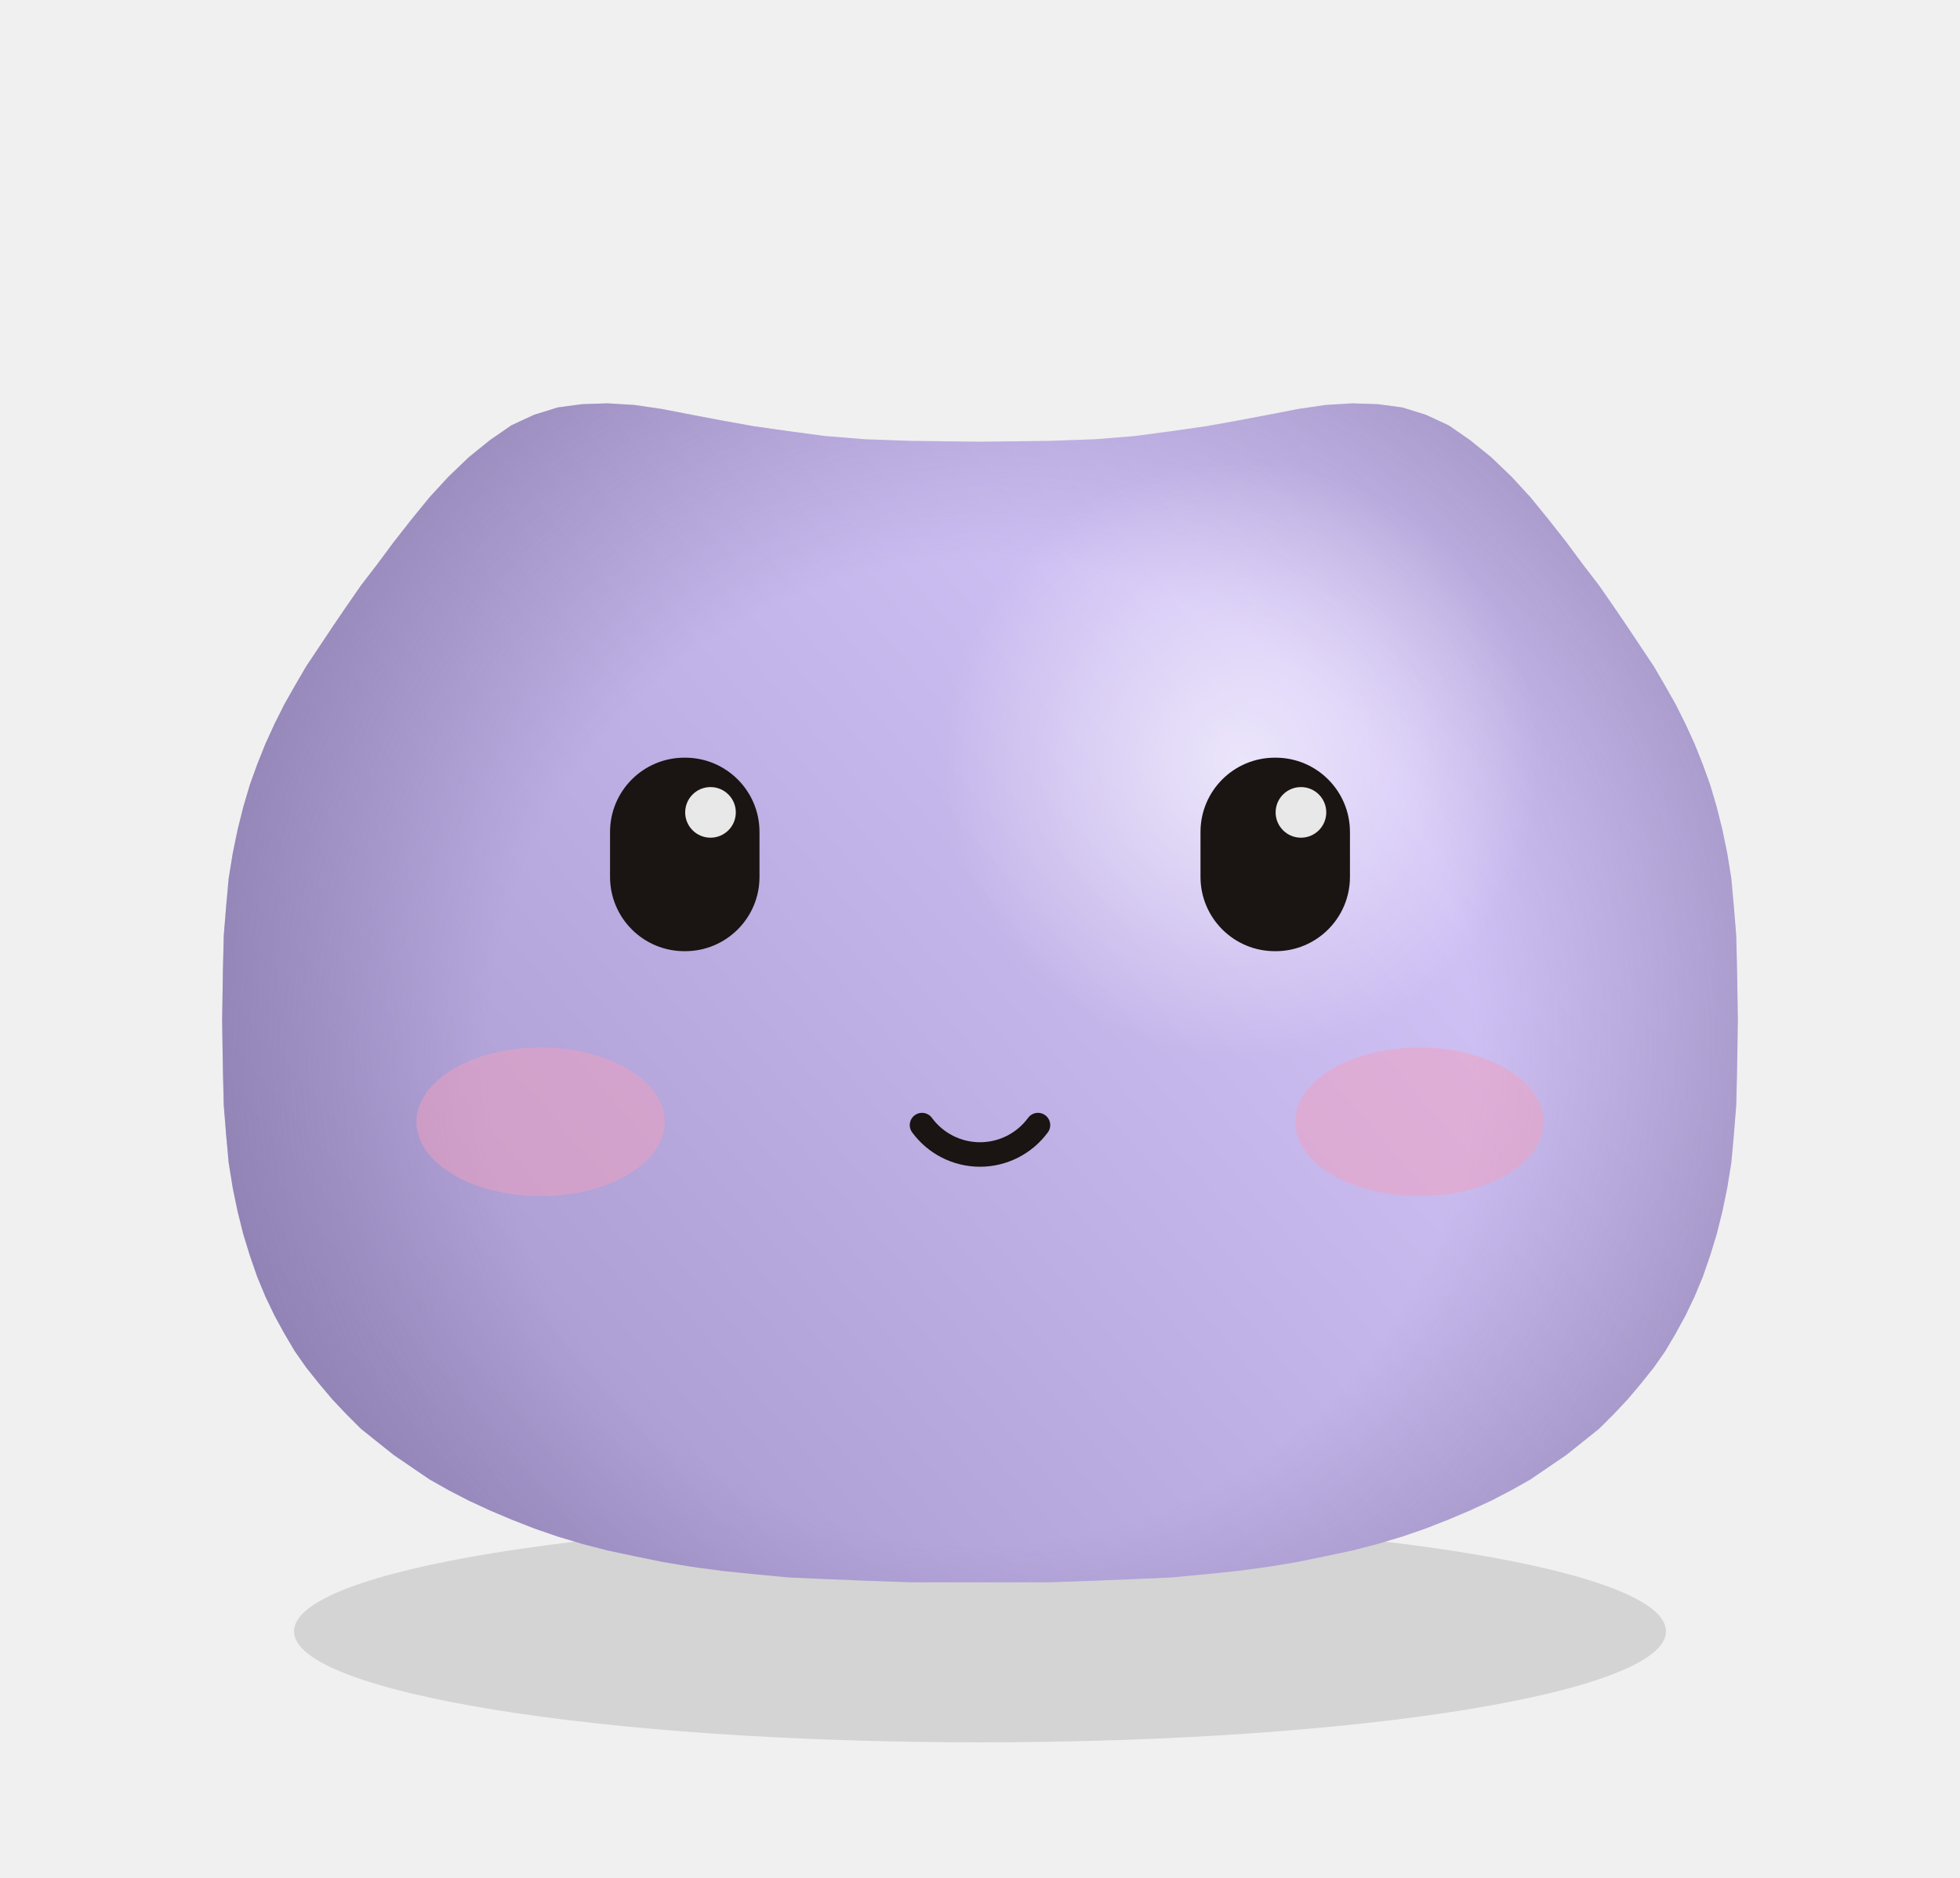
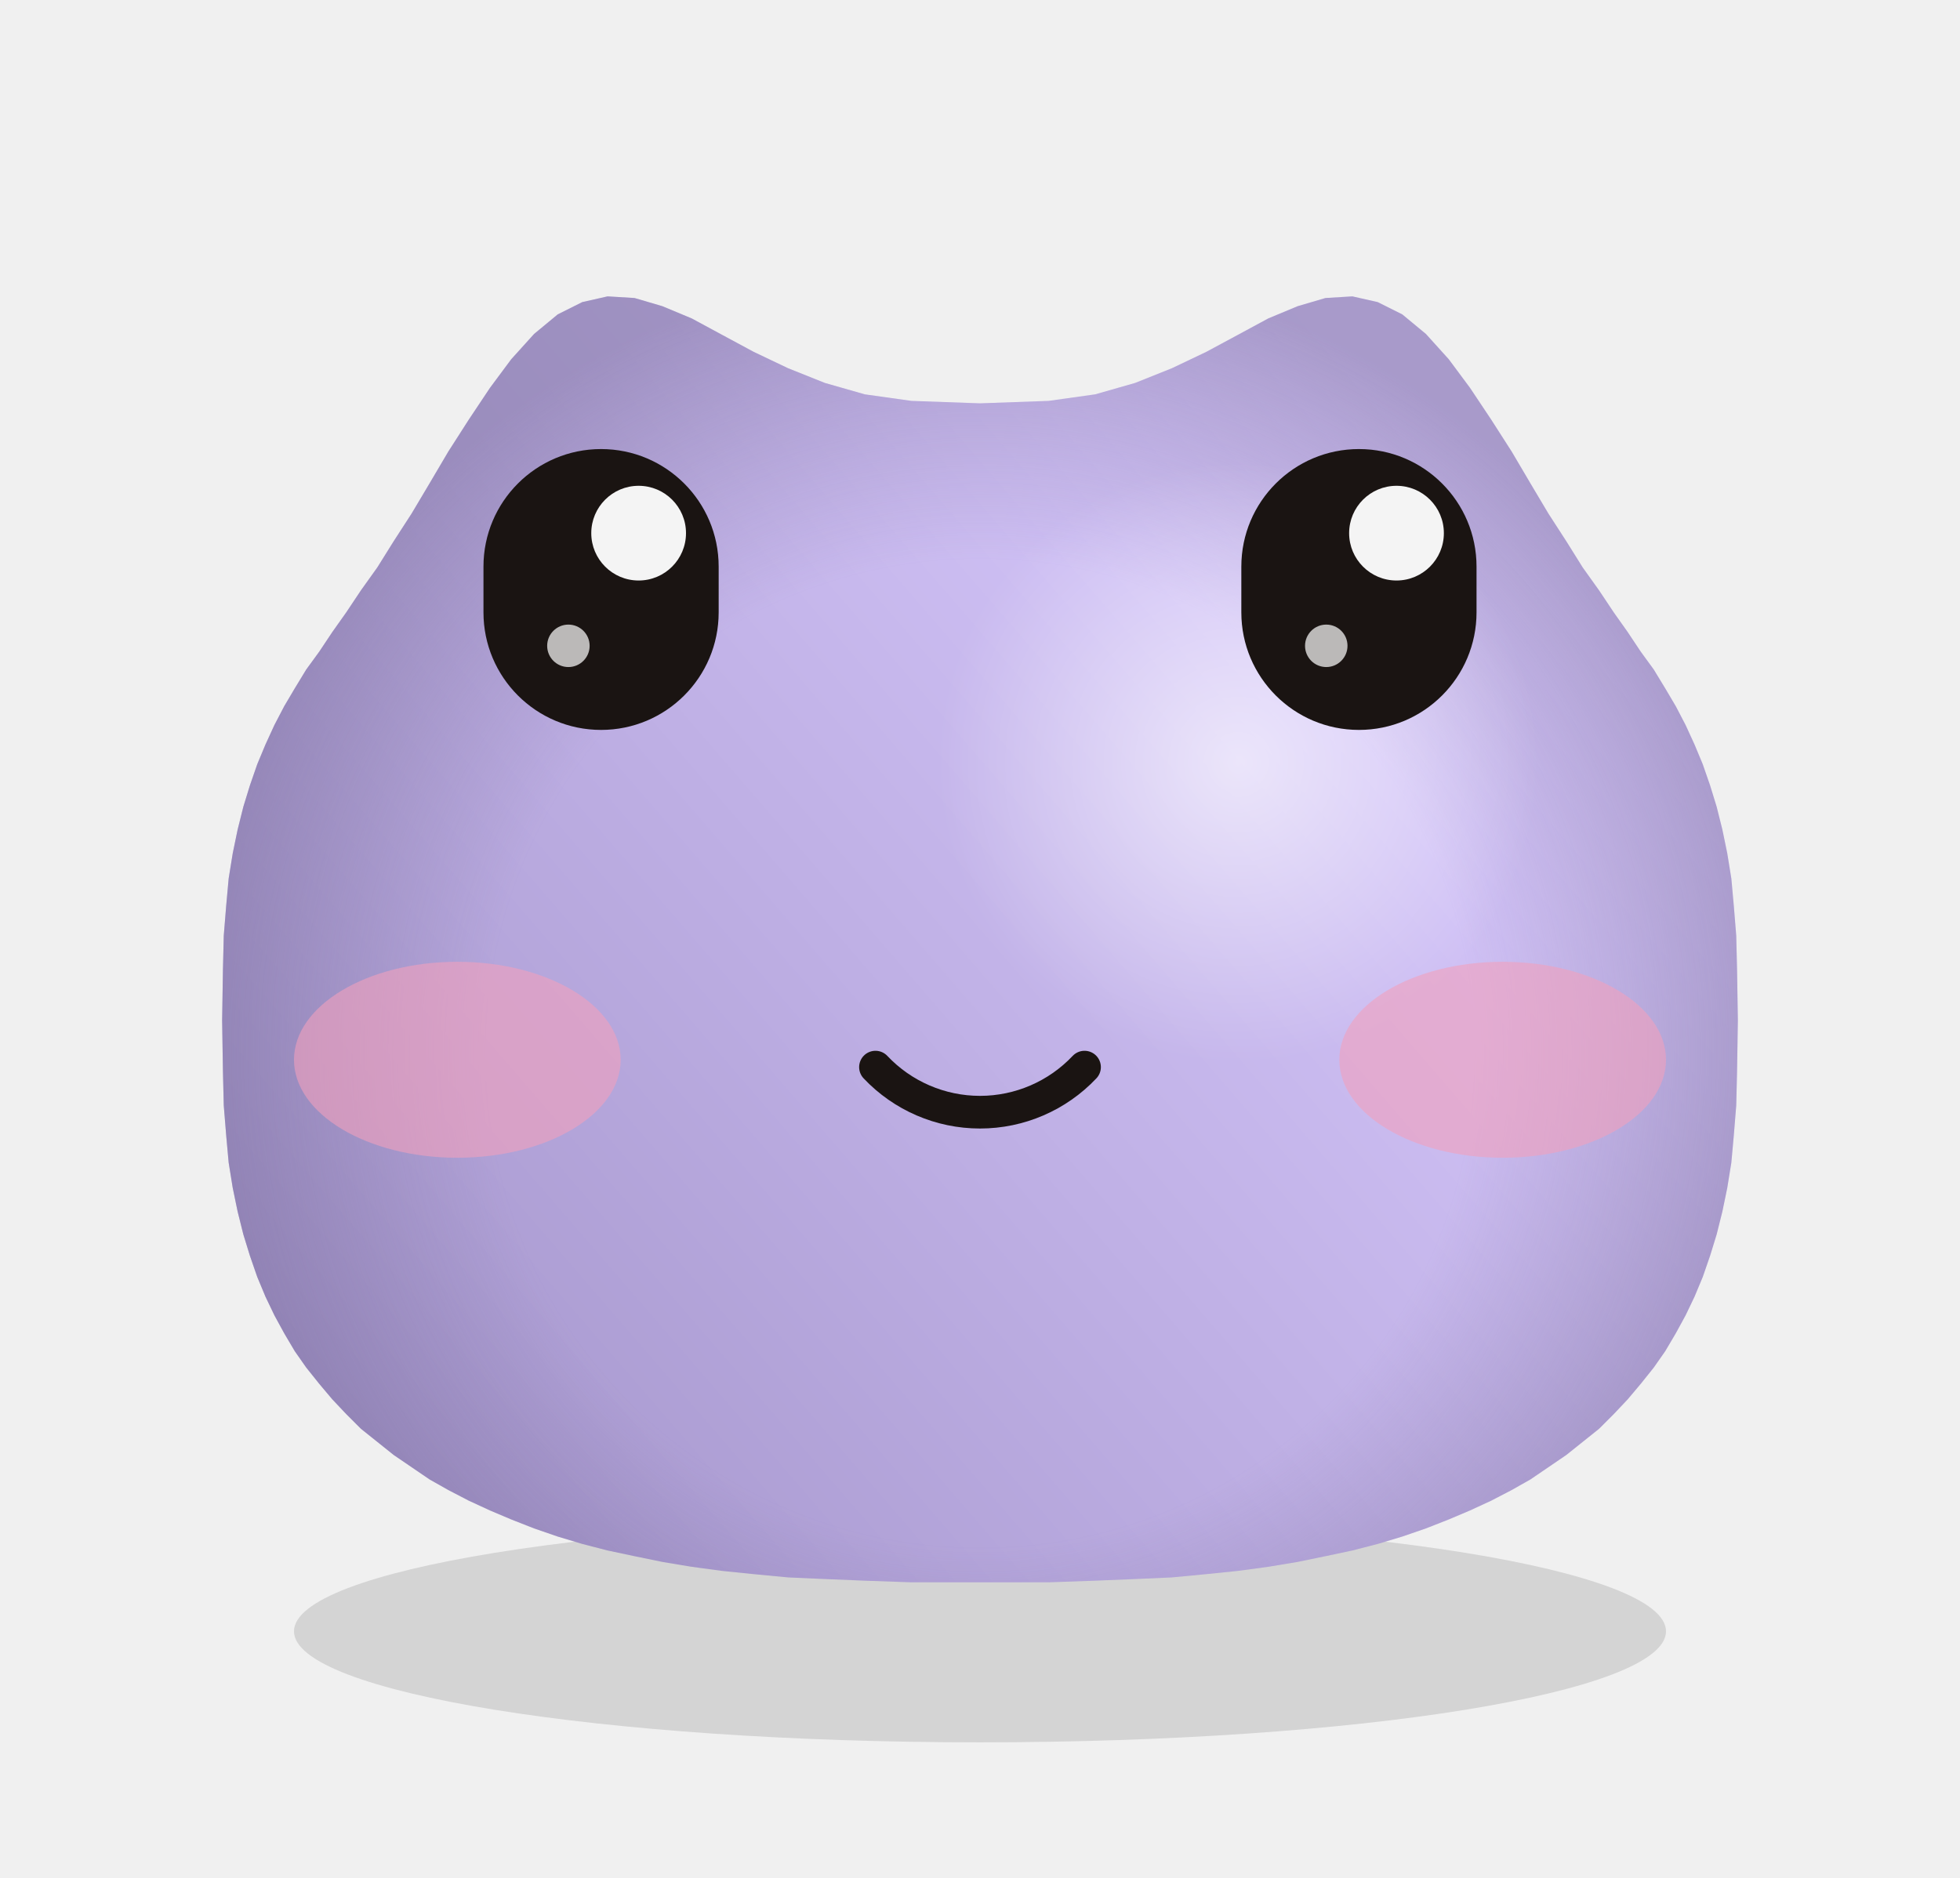
<svg xmlns="http://www.w3.org/2000/svg" viewBox="-120 -125 240 230" width="240" height="230">
  <defs>
    <linearGradient id="g" gradientUnits="userSpaceOnUse" x1="65.0" y1="-58.5" x2="-74.2" y2="61.9">
      <stop offset="0" stop-color="#dacbff" />
      <stop offset="1" stop-color="#a495cb" />
    </linearGradient>
    <radialGradient id="r" gradientUnits="userSpaceOnUse" cx="0" cy="4" r="97.4">
      <stop offset=".62" stop-color="#766996" stop-opacity="0" />
      <stop offset="1" stop-color="#766996" stop-opacity=".5" />
    </radialGradient>
    <radialGradient id="h" gradientUnits="userSpaceOnUse" cx="31.6" cy="-31.6" r="36.8">
      <stop offset="0" stop-color="#fff" stop-opacity=".6" />
      <stop offset="1" stop-color="#fff" stop-opacity="0" />
    </radialGradient>
  </defs>
  <ellipse cx="0" cy="74.8" rx="84.0" ry="13.6" fill="#000" opacity=".12" />
-   <path d="M92.8 0.0 L92.7 6.3 L92.6 10.4 L92.3 14.1 L92.0 17.4 L91.5 20.5 L90.9 23.4 L90.2 26.2 L89.4 28.8 L88.5 31.4 L87.5 33.8 L86.4 36.1 L85.2 38.3 L83.9 40.5 L82.5 42.5 L80.9 44.5 L79.3 46.4 L77.6 48.2 L75.8 50.0 L73.8 51.6 L71.8 53.2 L69.6 54.7 L67.4 56.2 L65.1 57.5 L62.6 58.8 L60.0 60.0 L57.4 61.1 L54.6 62.2 L51.7 63.2 L48.7 64.1 L45.6 64.9 L42.3 65.6 L38.9 66.3 L35.3 66.9 L31.6 67.4 L27.7 67.8 L23.5 68.2 L19.0 68.4 L14.1 68.6 L8.4 68.8 L0.0 68.8 L-8.4 68.8 L-14.1 68.6 L-19.0 68.4 L-23.5 68.2 L-27.7 67.8 L-31.6 67.4 L-35.3 66.9 L-38.9 66.3 L-42.3 65.6 L-45.6 64.9 L-48.7 64.1 L-51.7 63.2 L-54.6 62.2 L-57.4 61.1 L-60.0 60.0 L-62.6 58.8 L-65.1 57.5 L-67.4 56.2 L-69.6 54.7 L-71.8 53.2 L-73.8 51.6 L-75.8 50.0 L-77.6 48.2 L-79.3 46.4 L-80.9 44.5 L-82.5 42.5 L-83.9 40.5 L-85.2 38.3 L-86.4 36.1 L-87.5 33.8 L-88.5 31.4 L-89.4 28.8 L-90.2 26.2 L-90.9 23.4 L-91.5 20.5 L-92.0 17.4 L-92.3 14.1 L-92.6 10.4 L-92.7 6.3 L-92.8 0.0 L-92.7 -6.3 L-92.6 -10.4 L-92.3 -14.1 L-92.0 -17.4 L-91.5 -20.5 L-90.9 -23.4 L-90.2 -26.2 L-89.4 -28.9 L-88.5 -31.4 L-87.5 -33.9 L-86.4 -36.3 L-85.2 -38.7 L-83.9 -41.0 L-82.5 -43.4 L-80.9 -45.8 L-79.3 -48.2 L-77.6 -50.7 L-75.8 -53.3 L-73.8 -55.9 L-71.8 -58.6 L-69.6 -61.4 L-67.4 -64.1 L-65.1 -66.6 L-62.6 -69.0 L-60.0 -71.1 L-57.4 -72.9 L-54.6 -74.2 L-51.7 -75.1 L-48.7 -75.5 L-45.6 -75.6 L-42.3 -75.4 L-38.9 -74.9 L-35.3 -74.2 L-31.6 -73.5 L-27.7 -72.8 L-23.5 -72.2 L-19.0 -71.6 L-14.1 -71.2 L-8.4 -71.0 L-0.0 -70.9 L8.4 -71.0 L14.1 -71.2 L19.0 -71.6 L23.5 -72.2 L27.7 -72.8 L31.6 -73.5 L35.3 -74.2 L38.9 -74.9 L42.3 -75.4 L45.6 -75.6 L48.7 -75.5 L51.7 -75.1 L54.6 -74.2 L57.4 -72.9 L60.0 -71.1 L62.6 -69.0 L65.1 -66.6 L67.4 -64.1 L69.6 -61.4 L71.8 -58.6 L73.8 -55.9 L75.8 -53.3 L77.6 -50.7 L79.3 -48.2 L80.9 -45.8 L82.5 -43.4 L83.9 -41.0 L85.2 -38.7 L86.4 -36.3 L87.5 -33.9 L88.5 -31.4 L89.4 -28.9 L90.2 -26.2 L90.9 -23.4 L91.5 -20.5 L92.0 -17.4 L92.3 -14.1 L92.6 -10.4 L92.7 -6.3Z" fill="url(#g)" />
-   <path d="M92.8 0.0 L92.7 6.3 L92.6 10.4 L92.3 14.1 L92.0 17.4 L91.5 20.5 L90.9 23.4 L90.2 26.2 L89.4 28.8 L88.5 31.4 L87.5 33.8 L86.4 36.1 L85.2 38.3 L83.9 40.5 L82.5 42.5 L80.9 44.5 L79.3 46.4 L77.6 48.2 L75.8 50.0 L73.8 51.6 L71.8 53.2 L69.6 54.7 L67.4 56.2 L65.1 57.5 L62.6 58.8 L60.0 60.0 L57.4 61.1 L54.6 62.2 L51.7 63.2 L48.7 64.1 L45.6 64.9 L42.3 65.6 L38.9 66.3 L35.3 66.9 L31.6 67.4 L27.7 67.8 L23.5 68.2 L19.0 68.4 L14.1 68.6 L8.4 68.8 L0.0 68.8 L-8.4 68.8 L-14.1 68.6 L-19.0 68.4 L-23.5 68.2 L-27.7 67.8 L-31.6 67.4 L-35.3 66.9 L-38.9 66.3 L-42.3 65.6 L-45.6 64.9 L-48.7 64.1 L-51.7 63.2 L-54.6 62.2 L-57.4 61.1 L-60.0 60.0 L-62.6 58.8 L-65.1 57.5 L-67.4 56.2 L-69.6 54.7 L-71.8 53.2 L-73.8 51.6 L-75.8 50.0 L-77.6 48.2 L-79.3 46.4 L-80.9 44.5 L-82.5 42.5 L-83.9 40.5 L-85.2 38.3 L-86.4 36.1 L-87.5 33.8 L-88.5 31.4 L-89.4 28.8 L-90.2 26.2 L-90.9 23.4 L-91.5 20.5 L-92.0 17.4 L-92.3 14.1 L-92.6 10.4 L-92.7 6.3 L-92.8 0.0 L-92.7 -6.3 L-92.6 -10.4 L-92.3 -14.1 L-92.0 -17.4 L-91.5 -20.5 L-90.9 -23.4 L-90.2 -26.2 L-89.4 -28.9 L-88.5 -31.4 L-87.5 -33.9 L-86.4 -36.3 L-85.2 -38.7 L-83.9 -41.0 L-82.5 -43.4 L-80.9 -45.8 L-79.3 -48.2 L-77.6 -50.7 L-75.8 -53.3 L-73.8 -55.9 L-71.8 -58.6 L-69.6 -61.4 L-67.4 -64.1 L-65.1 -66.6 L-62.6 -69.0 L-60.0 -71.1 L-57.4 -72.9 L-54.6 -74.2 L-51.7 -75.1 L-48.7 -75.5 L-45.6 -75.6 L-42.3 -75.4 L-38.9 -74.9 L-35.3 -74.2 L-31.6 -73.5 L-27.7 -72.8 L-23.5 -72.2 L-19.0 -71.6 L-14.1 -71.2 L-8.4 -71.0 L-0.0 -70.9 L8.4 -71.0 L14.1 -71.2 L19.0 -71.6 L23.5 -72.2 L27.7 -72.8 L31.6 -73.5 L35.3 -74.2 L38.9 -74.9 L42.3 -75.4 L45.6 -75.6 L48.7 -75.5 L51.7 -75.1 L54.6 -74.2 L57.4 -72.9 L60.0 -71.1 L62.6 -69.0 L65.1 -66.6 L67.4 -64.1 L69.6 -61.4 L71.8 -58.6 L73.8 -55.9 L75.8 -53.3 L77.6 -50.7 L79.3 -48.2 L80.9 -45.8 L82.5 -43.4 L83.9 -41.0 L85.2 -38.7 L86.4 -36.3 L87.5 -33.9 L88.5 -31.4 L89.4 -28.9 L90.2 -26.2 L90.9 -23.4 L91.5 -20.5 L92.0 -17.4 L92.3 -14.1 L92.6 -10.4 L92.7 -6.3Z" fill="url(#r)" />
-   <path d="M92.8 0.0 L92.7 6.3 L92.6 10.4 L92.3 14.1 L92.0 17.4 L91.5 20.5 L90.9 23.4 L90.2 26.2 L89.4 28.8 L88.5 31.4 L87.5 33.8 L86.4 36.1 L85.2 38.3 L83.9 40.5 L82.5 42.5 L80.9 44.5 L79.3 46.4 L77.6 48.2 L75.8 50.0 L73.8 51.6 L71.8 53.2 L69.6 54.7 L67.4 56.2 L65.1 57.5 L62.6 58.8 L60.0 60.0 L57.4 61.1 L54.6 62.2 L51.7 63.2 L48.7 64.1 L45.6 64.9 L42.3 65.6 L38.9 66.3 L35.3 66.9 L31.6 67.4 L27.7 67.8 L23.5 68.2 L19.0 68.4 L14.1 68.6 L8.4 68.8 L0.0 68.8 L-8.4 68.8 L-14.1 68.6 L-19.0 68.4 L-23.5 68.2 L-27.7 67.8 L-31.6 67.4 L-35.3 66.9 L-38.9 66.3 L-42.3 65.6 L-45.6 64.9 L-48.7 64.1 L-51.7 63.2 L-54.6 62.2 L-57.4 61.1 L-60.0 60.0 L-62.6 58.8 L-65.1 57.5 L-67.4 56.2 L-69.6 54.7 L-71.8 53.2 L-73.8 51.6 L-75.8 50.0 L-77.6 48.2 L-79.3 46.4 L-80.9 44.5 L-82.5 42.5 L-83.9 40.5 L-85.2 38.3 L-86.4 36.1 L-87.5 33.8 L-88.5 31.4 L-89.4 28.8 L-90.2 26.2 L-90.9 23.4 L-91.5 20.5 L-92.0 17.4 L-92.3 14.1 L-92.6 10.4 L-92.7 6.3 L-92.8 0.0 L-92.7 -6.3 L-92.6 -10.4 L-92.3 -14.1 L-92.0 -17.4 L-91.5 -20.5 L-90.9 -23.4 L-90.2 -26.2 L-89.4 -28.9 L-88.5 -31.4 L-87.5 -33.9 L-86.4 -36.3 L-85.2 -38.7 L-83.9 -41.0 L-82.5 -43.4 L-80.9 -45.8 L-79.3 -48.2 L-77.6 -50.7 L-75.8 -53.3 L-73.8 -55.9 L-71.8 -58.6 L-69.6 -61.4 L-67.4 -64.1 L-65.1 -66.6 L-62.6 -69.0 L-60.0 -71.1 L-57.4 -72.9 L-54.6 -74.2 L-51.7 -75.1 L-48.7 -75.5 L-45.6 -75.6 L-42.3 -75.4 L-38.9 -74.9 L-35.3 -74.2 L-31.6 -73.5 L-27.7 -72.8 L-23.5 -72.2 L-19.0 -71.6 L-14.1 -71.2 L-8.4 -71.0 L-0.0 -70.9 L8.4 -71.0 L14.1 -71.2 L19.0 -71.6 L23.5 -72.2 L27.7 -72.8 L31.6 -73.5 L35.3 -74.2 L38.9 -74.9 L42.3 -75.4 L45.6 -75.6 L48.7 -75.5 L51.7 -75.1 L54.6 -74.2 L57.4 -72.9 L60.0 -71.1 L62.6 -69.0 L65.1 -66.6 L67.4 -64.1 L69.6 -61.4 L71.8 -58.6 L73.8 -55.9 L75.8 -53.3 L77.6 -50.7 L79.3 -48.2 L80.9 -45.8 L82.5 -43.4 L83.9 -41.0 L85.2 -38.7 L86.4 -36.3 L87.5 -33.9 L88.5 -31.4 L89.4 -28.9 L90.2 -26.2 L90.9 -23.4 L91.5 -20.5 L92.0 -17.4 L92.3 -14.1 L92.6 -10.4 L92.7 -6.3Z" fill="url(#h)" />
-   <ellipse cx="-53.8" cy="12.4" rx="15.2" ry="9.1" fill="#f2a0bd" opacity=".5" />
-   <ellipse cx="53.8" cy="12.4" rx="15.2" ry="9.1" fill="#f2a0bd" opacity=".5" />
-   <rect x="-45.3" y="-32.2" width="18.3" height="23.7" rx="9.1" fill="#1a1412" />
-   <circle cx="-33.0" cy="-25.5" r="3.1" fill="#fff" opacity=".9" />
-   <rect x="27.0" y="-32.2" width="18.3" height="23.7" rx="9.1" fill="#1a1412" />
-   <circle cx="39.3" cy="-25.5" r="3.1" fill="#fff" opacity=".9" />
-   <path d="M-7.1 12.8 A8.8 8.8 0 0 0 7.1 12.8" fill="none" stroke="#1a1412" stroke-width="3" stroke-linecap="round" />
+   <path d="M92.8 0.0 L92.7 6.3 L92.6 10.4 L92.3 14.1 L92.0 17.4 L91.5 20.5 L90.9 23.4 L90.2 26.2 L89.4 28.8 L88.5 31.4 L87.5 33.8 L86.4 36.1 L85.2 38.3 L83.9 40.5 L82.5 42.5 L80.9 44.5 L79.3 46.4 L77.6 48.2 L75.8 50.0 L73.8 51.6 L71.8 53.2 L69.6 54.7 L67.4 56.2 L65.1 57.5 L62.6 58.8 L60.0 60.0 L57.4 61.1 L54.6 62.2 L51.7 63.2 L48.7 64.1 L45.6 64.9 L42.3 65.6 L38.9 66.3 L35.3 66.9 L31.6 67.4 L27.7 67.8 L23.5 68.2 L19.0 68.4 L14.1 68.6 L8.4 68.8 L0.0 68.8 L-8.4 68.8 L-14.1 68.6 L-19.0 68.4 L-23.5 68.2 L-27.7 67.8 L-31.6 67.4 L-35.3 66.9 L-38.9 66.3 L-42.3 65.6 L-45.6 64.9 L-48.7 64.1 L-51.7 63.2 L-54.6 62.2 L-57.4 61.1 L-60.0 60.0 L-62.6 58.8 L-65.1 57.5 L-67.4 56.2 L-69.6 54.7 L-71.8 53.2 L-73.8 51.6 L-75.8 50.0 L-77.6 48.2 L-79.3 46.4 L-80.9 44.5 L-82.5 42.5 L-83.9 40.5 L-85.2 38.3 L-86.4 36.1 L-87.5 33.8 L-88.5 31.4 L-89.4 28.8 L-90.2 26.2 L-90.9 23.4 L-91.5 20.5 L-92.0 17.4 L-92.3 14.1 L-92.6 10.4 L-92.7 6.3 L-92.8 0.0 L-92.7 -6.3 L-92.6 -10.4 L-92.3 -14.1 L-92.0 -17.4 L-91.5 -20.5 L-90.9 -23.4 L-90.2 -26.2 L-89.4 -28.8 L-88.5 -31.4 L-87.5 -33.8 L-86.4 -36.2 L-85.2 -38.5 L-83.9 -40.7 L-82.5 -43.0 L-80.9 -45.2 L-79.3 -47.6 L-77.6 -50.0 L-75.8 -52.7 L-73.8 -55.5 L-71.8 -58.7 L-69.6 -62.1 L-67.4 -65.8 L-65.1 -69.7 L-62.6 -73.6 L-60.0 -77.5 L-57.4 -81.0 L-54.6 -84.1 L-51.7 -86.5 L-48.7 -88.0 L-45.6 -88.7 L-42.3 -88.5 L-38.9 -87.5 L-35.3 -86.0 L-31.6 -84.0 L-27.7 -81.9 L-23.5 -79.9 L-19.0 -78.1 L-14.1 -76.7 L-8.4 -75.9 L-0.0 -75.6 L8.4 -75.9 L14.1 -76.7 L19.0 -78.1 L23.5 -79.9 L27.7 -81.9 L31.6 -84.0 L35.3 -86.0 L38.9 -87.5 L42.3 -88.5 L45.6 -88.7 L48.7 -88.0 L51.7 -86.5 L54.6 -84.1 L57.4 -81.0 L60.0 -77.5 L62.6 -73.6 L65.1 -69.7 L67.4 -65.8 L69.6 -62.1 L71.8 -58.7 L73.8 -55.5 L75.8 -52.7 L77.6 -50.0 L79.3 -47.6 L80.9 -45.2 L82.5 -43.0 L83.9 -40.7 L85.2 -38.5 L86.4 -36.2 L87.5 -33.8 L88.5 -31.4 L89.4 -28.8 L90.2 -26.2 L90.9 -23.4 L91.5 -20.5 L92.0 -17.4 L92.3 -14.1 L92.6 -10.4 L92.7 -6.3Z" fill="url(#g)" />
+   <path d="M92.8 0.0 L92.7 6.3 L92.6 10.4 L92.3 14.1 L92.0 17.4 L91.5 20.5 L90.9 23.4 L90.2 26.2 L89.4 28.8 L88.5 31.4 L87.5 33.8 L86.4 36.1 L85.2 38.3 L83.9 40.5 L82.5 42.5 L80.9 44.5 L79.3 46.4 L77.6 48.2 L75.8 50.0 L73.8 51.6 L71.8 53.2 L69.6 54.7 L67.4 56.2 L65.1 57.5 L62.6 58.8 L60.0 60.0 L57.4 61.1 L54.6 62.2 L51.7 63.2 L48.7 64.1 L45.6 64.9 L42.3 65.6 L38.9 66.3 L35.3 66.9 L31.6 67.4 L27.7 67.8 L23.5 68.2 L19.0 68.4 L14.1 68.6 L8.4 68.8 L0.0 68.8 L-8.4 68.8 L-14.1 68.6 L-19.0 68.4 L-23.5 68.2 L-27.7 67.8 L-31.6 67.4 L-35.3 66.9 L-38.9 66.3 L-42.3 65.6 L-45.6 64.9 L-48.7 64.1 L-51.7 63.2 L-54.6 62.2 L-57.4 61.1 L-60.0 60.0 L-62.6 58.8 L-65.1 57.5 L-67.4 56.2 L-69.6 54.7 L-71.8 53.2 L-73.8 51.6 L-75.8 50.0 L-77.6 48.2 L-79.3 46.4 L-80.9 44.5 L-82.5 42.5 L-83.9 40.5 L-85.2 38.3 L-86.4 36.1 L-87.5 33.8 L-88.5 31.4 L-89.4 28.8 L-90.2 26.2 L-90.9 23.4 L-91.5 20.5 L-92.0 17.4 L-92.3 14.1 L-92.6 10.4 L-92.7 6.3 L-92.8 0.0 L-92.7 -6.3 L-92.6 -10.4 L-92.3 -14.1 L-92.0 -17.4 L-91.5 -20.5 L-90.9 -23.4 L-90.2 -26.2 L-89.4 -28.8 L-88.5 -31.4 L-87.5 -33.8 L-86.4 -36.2 L-85.2 -38.5 L-83.9 -40.7 L-82.5 -43.0 L-80.9 -45.2 L-79.3 -47.6 L-77.6 -50.0 L-75.8 -52.7 L-73.8 -55.5 L-71.8 -58.7 L-69.6 -62.1 L-67.4 -65.8 L-65.1 -69.7 L-62.6 -73.6 L-60.0 -77.5 L-57.4 -81.0 L-54.6 -84.1 L-51.7 -86.5 L-48.7 -88.0 L-45.6 -88.7 L-42.3 -88.5 L-38.9 -87.5 L-35.3 -86.0 L-31.6 -84.0 L-27.7 -81.9 L-23.5 -79.9 L-19.0 -78.1 L-14.1 -76.7 L-8.4 -75.9 L-0.0 -75.6 L8.4 -75.9 L14.1 -76.7 L19.0 -78.1 L23.5 -79.9 L27.7 -81.9 L31.6 -84.0 L35.3 -86.0 L38.9 -87.5 L42.3 -88.5 L45.6 -88.7 L48.7 -88.0 L51.7 -86.5 L54.6 -84.1 L57.4 -81.0 L60.0 -77.5 L62.6 -73.6 L65.1 -69.7 L67.4 -65.8 L69.6 -62.1 L71.8 -58.7 L73.8 -55.5 L75.8 -52.7 L77.6 -50.0 L79.3 -47.6 L80.9 -45.2 L82.5 -43.0 L83.9 -40.7 L85.2 -38.5 L86.4 -36.2 L87.5 -33.8 L88.5 -31.4 L89.4 -28.8 L90.2 -26.2 L90.9 -23.4 L91.5 -20.5 L92.0 -17.4 L92.3 -14.1 L92.6 -10.4 L92.7 -6.3Z" fill="url(#r)" />
+   <path d="M92.8 0.0 L92.7 6.3 L92.6 10.4 L92.3 14.1 L92.0 17.4 L91.5 20.5 L90.9 23.4 L90.2 26.2 L89.4 28.8 L88.5 31.4 L87.5 33.8 L86.4 36.1 L85.2 38.3 L83.9 40.5 L82.5 42.5 L80.9 44.5 L79.3 46.4 L77.6 48.2 L75.8 50.0 L73.8 51.6 L71.8 53.2 L69.6 54.7 L67.4 56.2 L65.1 57.5 L62.6 58.8 L60.0 60.0 L57.4 61.1 L54.6 62.2 L51.7 63.2 L48.7 64.1 L45.6 64.9 L42.3 65.6 L38.9 66.3 L35.3 66.9 L31.6 67.4 L27.7 67.8 L23.5 68.2 L19.0 68.4 L14.1 68.6 L8.4 68.8 L0.0 68.8 L-8.4 68.8 L-14.1 68.6 L-19.0 68.4 L-23.5 68.2 L-27.7 67.8 L-31.6 67.4 L-35.3 66.9 L-38.9 66.3 L-42.3 65.6 L-45.6 64.9 L-48.7 64.1 L-51.7 63.2 L-54.6 62.2 L-57.4 61.1 L-60.0 60.0 L-62.6 58.8 L-65.1 57.5 L-67.4 56.2 L-69.6 54.7 L-71.8 53.2 L-73.8 51.6 L-75.8 50.0 L-77.6 48.2 L-79.3 46.4 L-80.9 44.5 L-82.5 42.5 L-83.9 40.5 L-85.2 38.3 L-86.4 36.1 L-87.5 33.8 L-88.5 31.4 L-89.4 28.8 L-90.2 26.2 L-90.9 23.4 L-91.5 20.5 L-92.0 17.4 L-92.3 14.1 L-92.6 10.4 L-92.7 6.3 L-92.8 0.0 L-92.7 -6.3 L-92.6 -10.4 L-92.3 -14.1 L-92.0 -17.4 L-91.5 -20.5 L-90.9 -23.4 L-90.2 -26.2 L-89.4 -28.8 L-88.5 -31.4 L-87.5 -33.8 L-86.4 -36.2 L-85.2 -38.5 L-83.9 -40.7 L-82.5 -43.0 L-80.9 -45.2 L-79.3 -47.6 L-77.6 -50.0 L-75.8 -52.7 L-73.8 -55.5 L-71.8 -58.7 L-69.6 -62.1 L-67.4 -65.8 L-65.1 -69.7 L-62.6 -73.6 L-60.0 -77.5 L-57.4 -81.0 L-54.6 -84.1 L-51.7 -86.5 L-48.7 -88.0 L-45.6 -88.7 L-42.3 -88.5 L-38.9 -87.5 L-35.3 -86.0 L-31.6 -84.0 L-27.7 -81.9 L-23.5 -79.9 L-19.0 -78.1 L-14.1 -76.7 L-8.4 -75.9 L-0.0 -75.6 L8.4 -75.9 L14.1 -76.7 L19.0 -78.1 L23.5 -79.9 L27.7 -81.9 L31.6 -84.0 L35.3 -86.0 L38.9 -87.5 L42.3 -88.5 L45.6 -88.7 L48.7 -88.0 L51.7 -86.5 L54.6 -84.1 L57.4 -81.0 L60.0 -77.5 L62.6 -73.6 L65.1 -69.7 L67.4 -65.8 L69.6 -62.1 L71.8 -58.7 L73.8 -55.5 L75.8 -52.7 L77.6 -50.0 L79.3 -47.6 L80.9 -45.2 L82.5 -43.0 L83.9 -40.7 L85.2 -38.5 L86.4 -36.2 L87.5 -33.8 L88.5 -31.4 L89.4 -28.8 L90.2 -26.2 L90.9 -23.4 L91.5 -20.5 L92.0 -17.4 L92.3 -14.1 L92.6 -10.4 L92.7 -6.3Z" fill="url(#h)" />
+   <ellipse cx="-64.0" cy="4.8" rx="20.0" ry="12.0" fill="#f2a0bd" opacity=".6" />
+   <ellipse cx="64.0" cy="4.8" rx="20.0" ry="12.0" fill="#f2a0bd" opacity=".6" />
+   <rect x="-60.8" y="-70.0" width="28.8" height="34.4" rx="14.4" fill="#1a1412" />
+   <circle cx="-41.8" cy="-59.7" r="5.8" fill="#fff" opacity=".95" />
+   <circle cx="-50.4" cy="-45.9" r="2.6" fill="#fff" opacity=".7" />
+   <rect x="32.0" y="-70.0" width="28.8" height="34.4" rx="14.4" fill="#1a1412" />
+   <circle cx="51.0" cy="-59.7" r="5.8" fill="#fff" opacity=".95" />
+   <circle cx="42.4" cy="-45.9" r="2.6" fill="#fff" opacity=".7" />
+   <path d="M-12.8 5.7 A17.6 17.6 0 0 0 12.8 5.7" fill="none" stroke="#1a1412" stroke-width="4" stroke-linecap="round" />
</svg>
